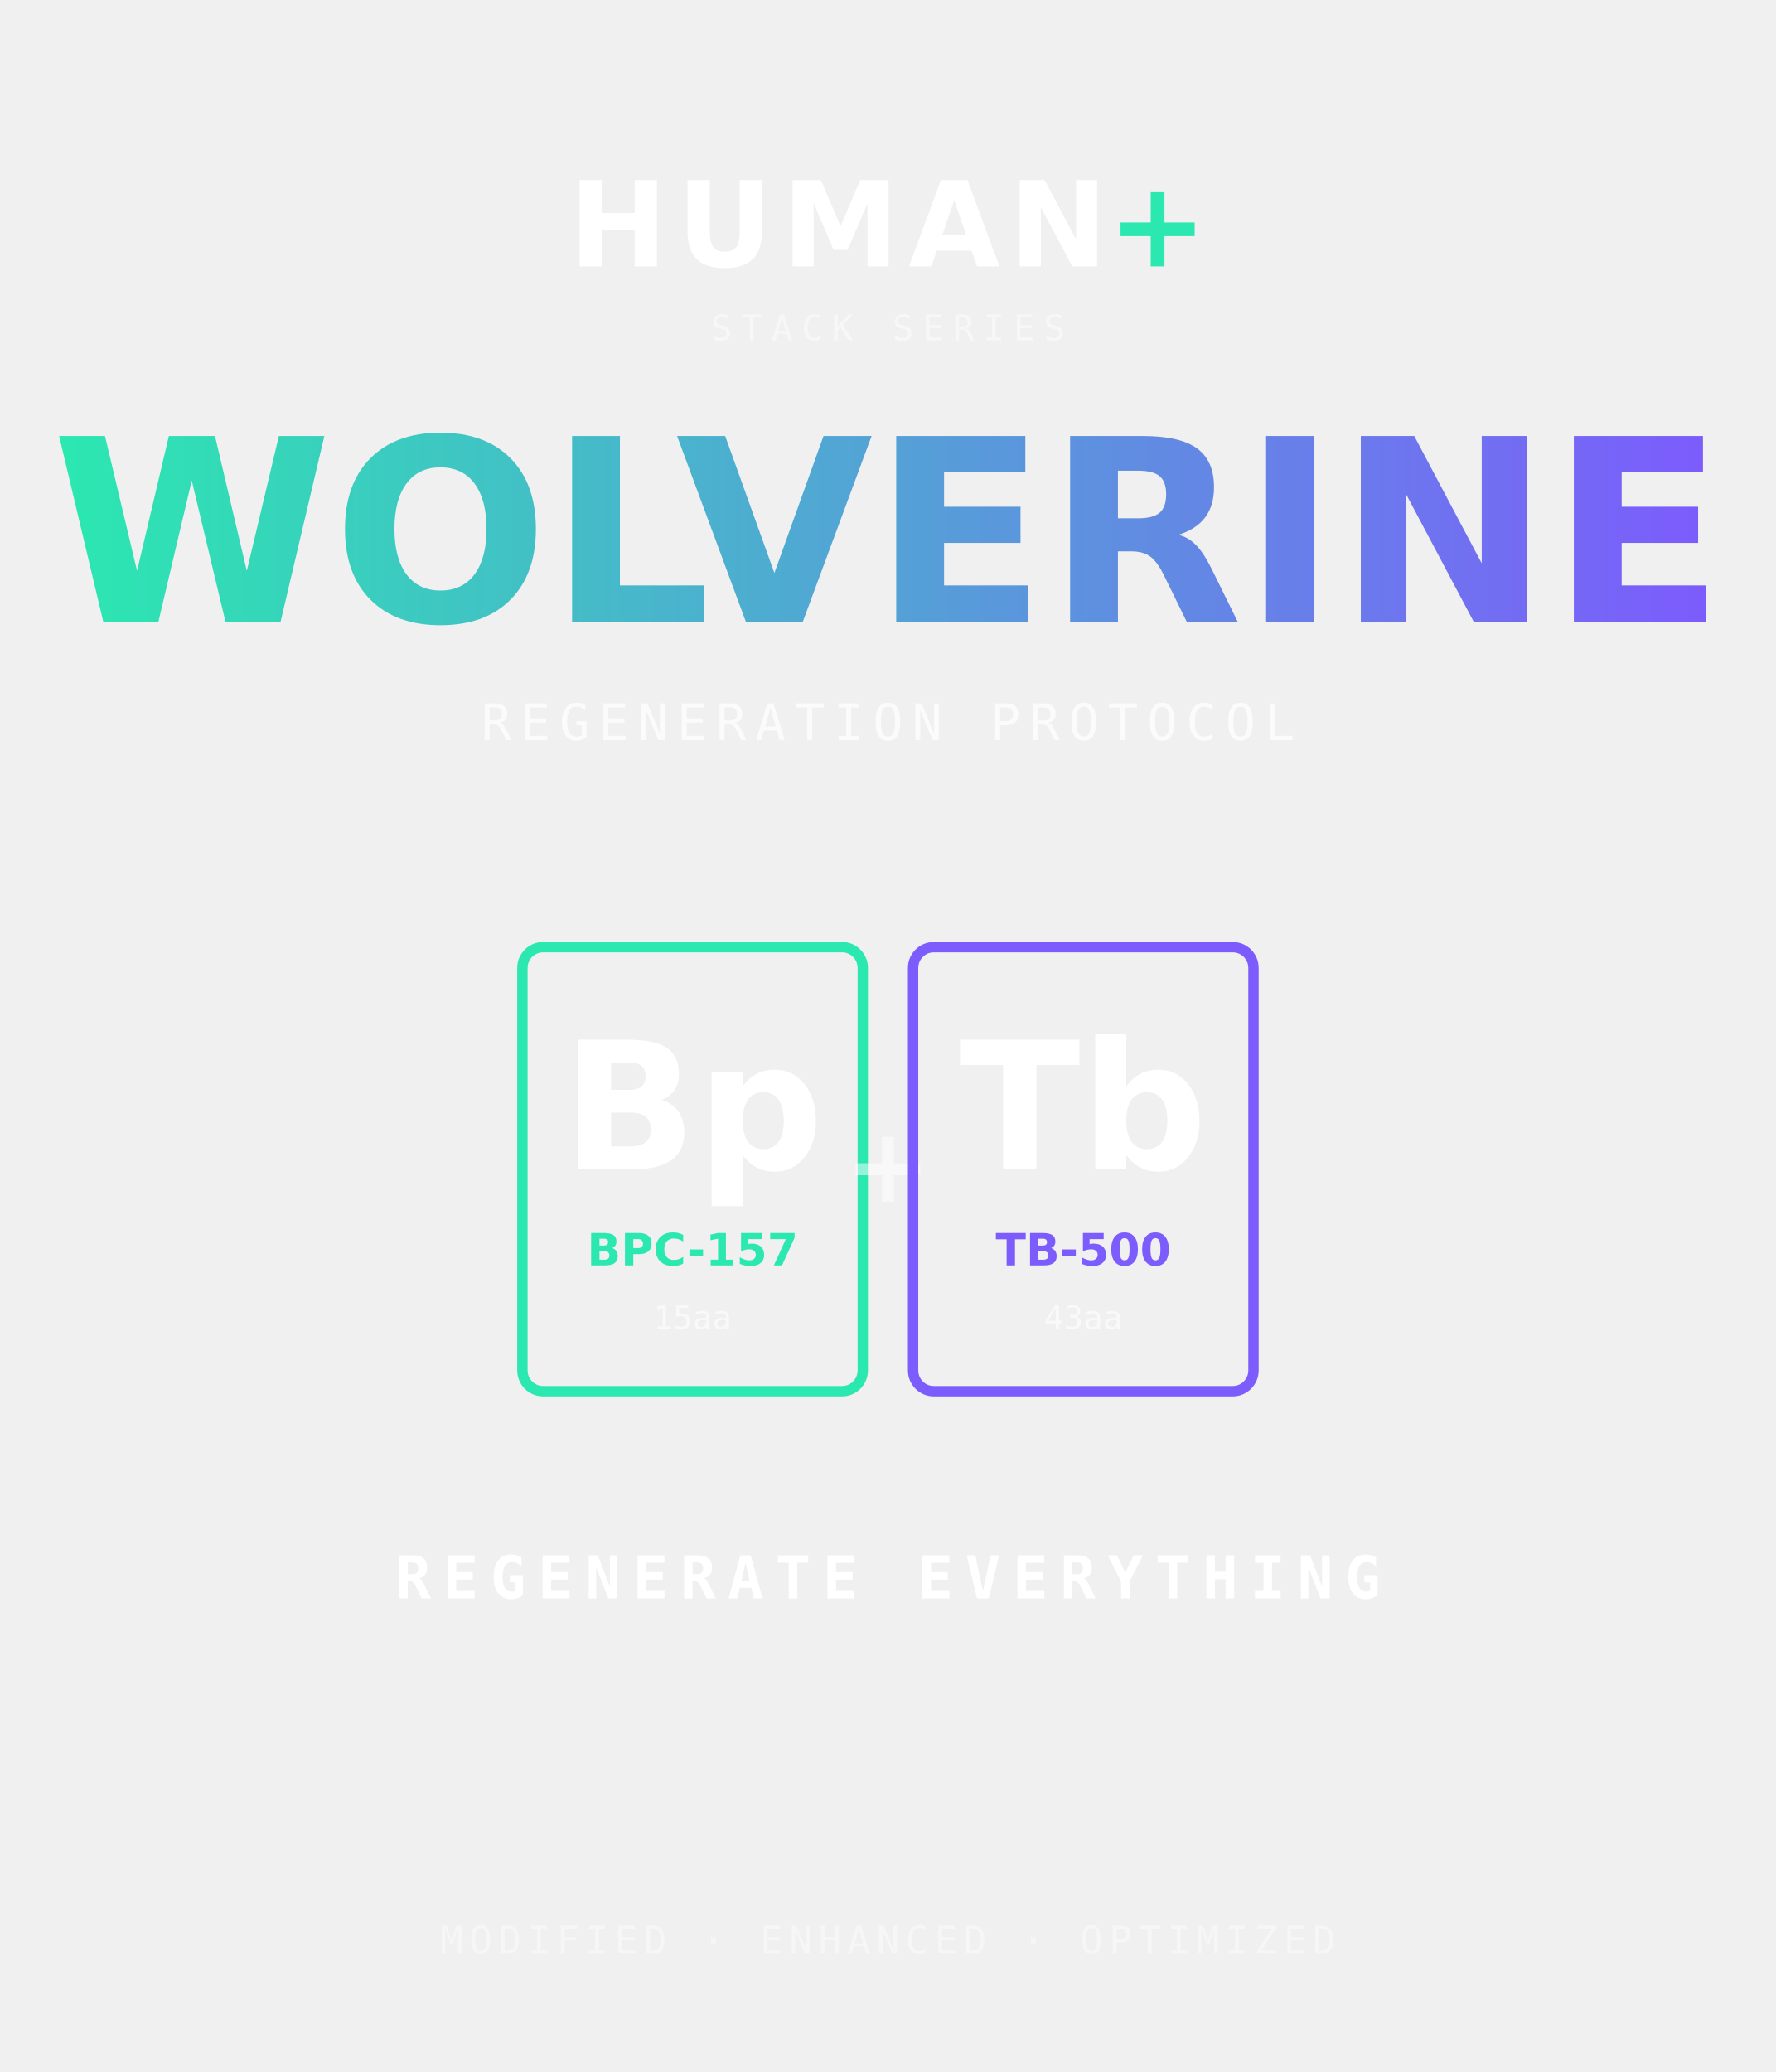
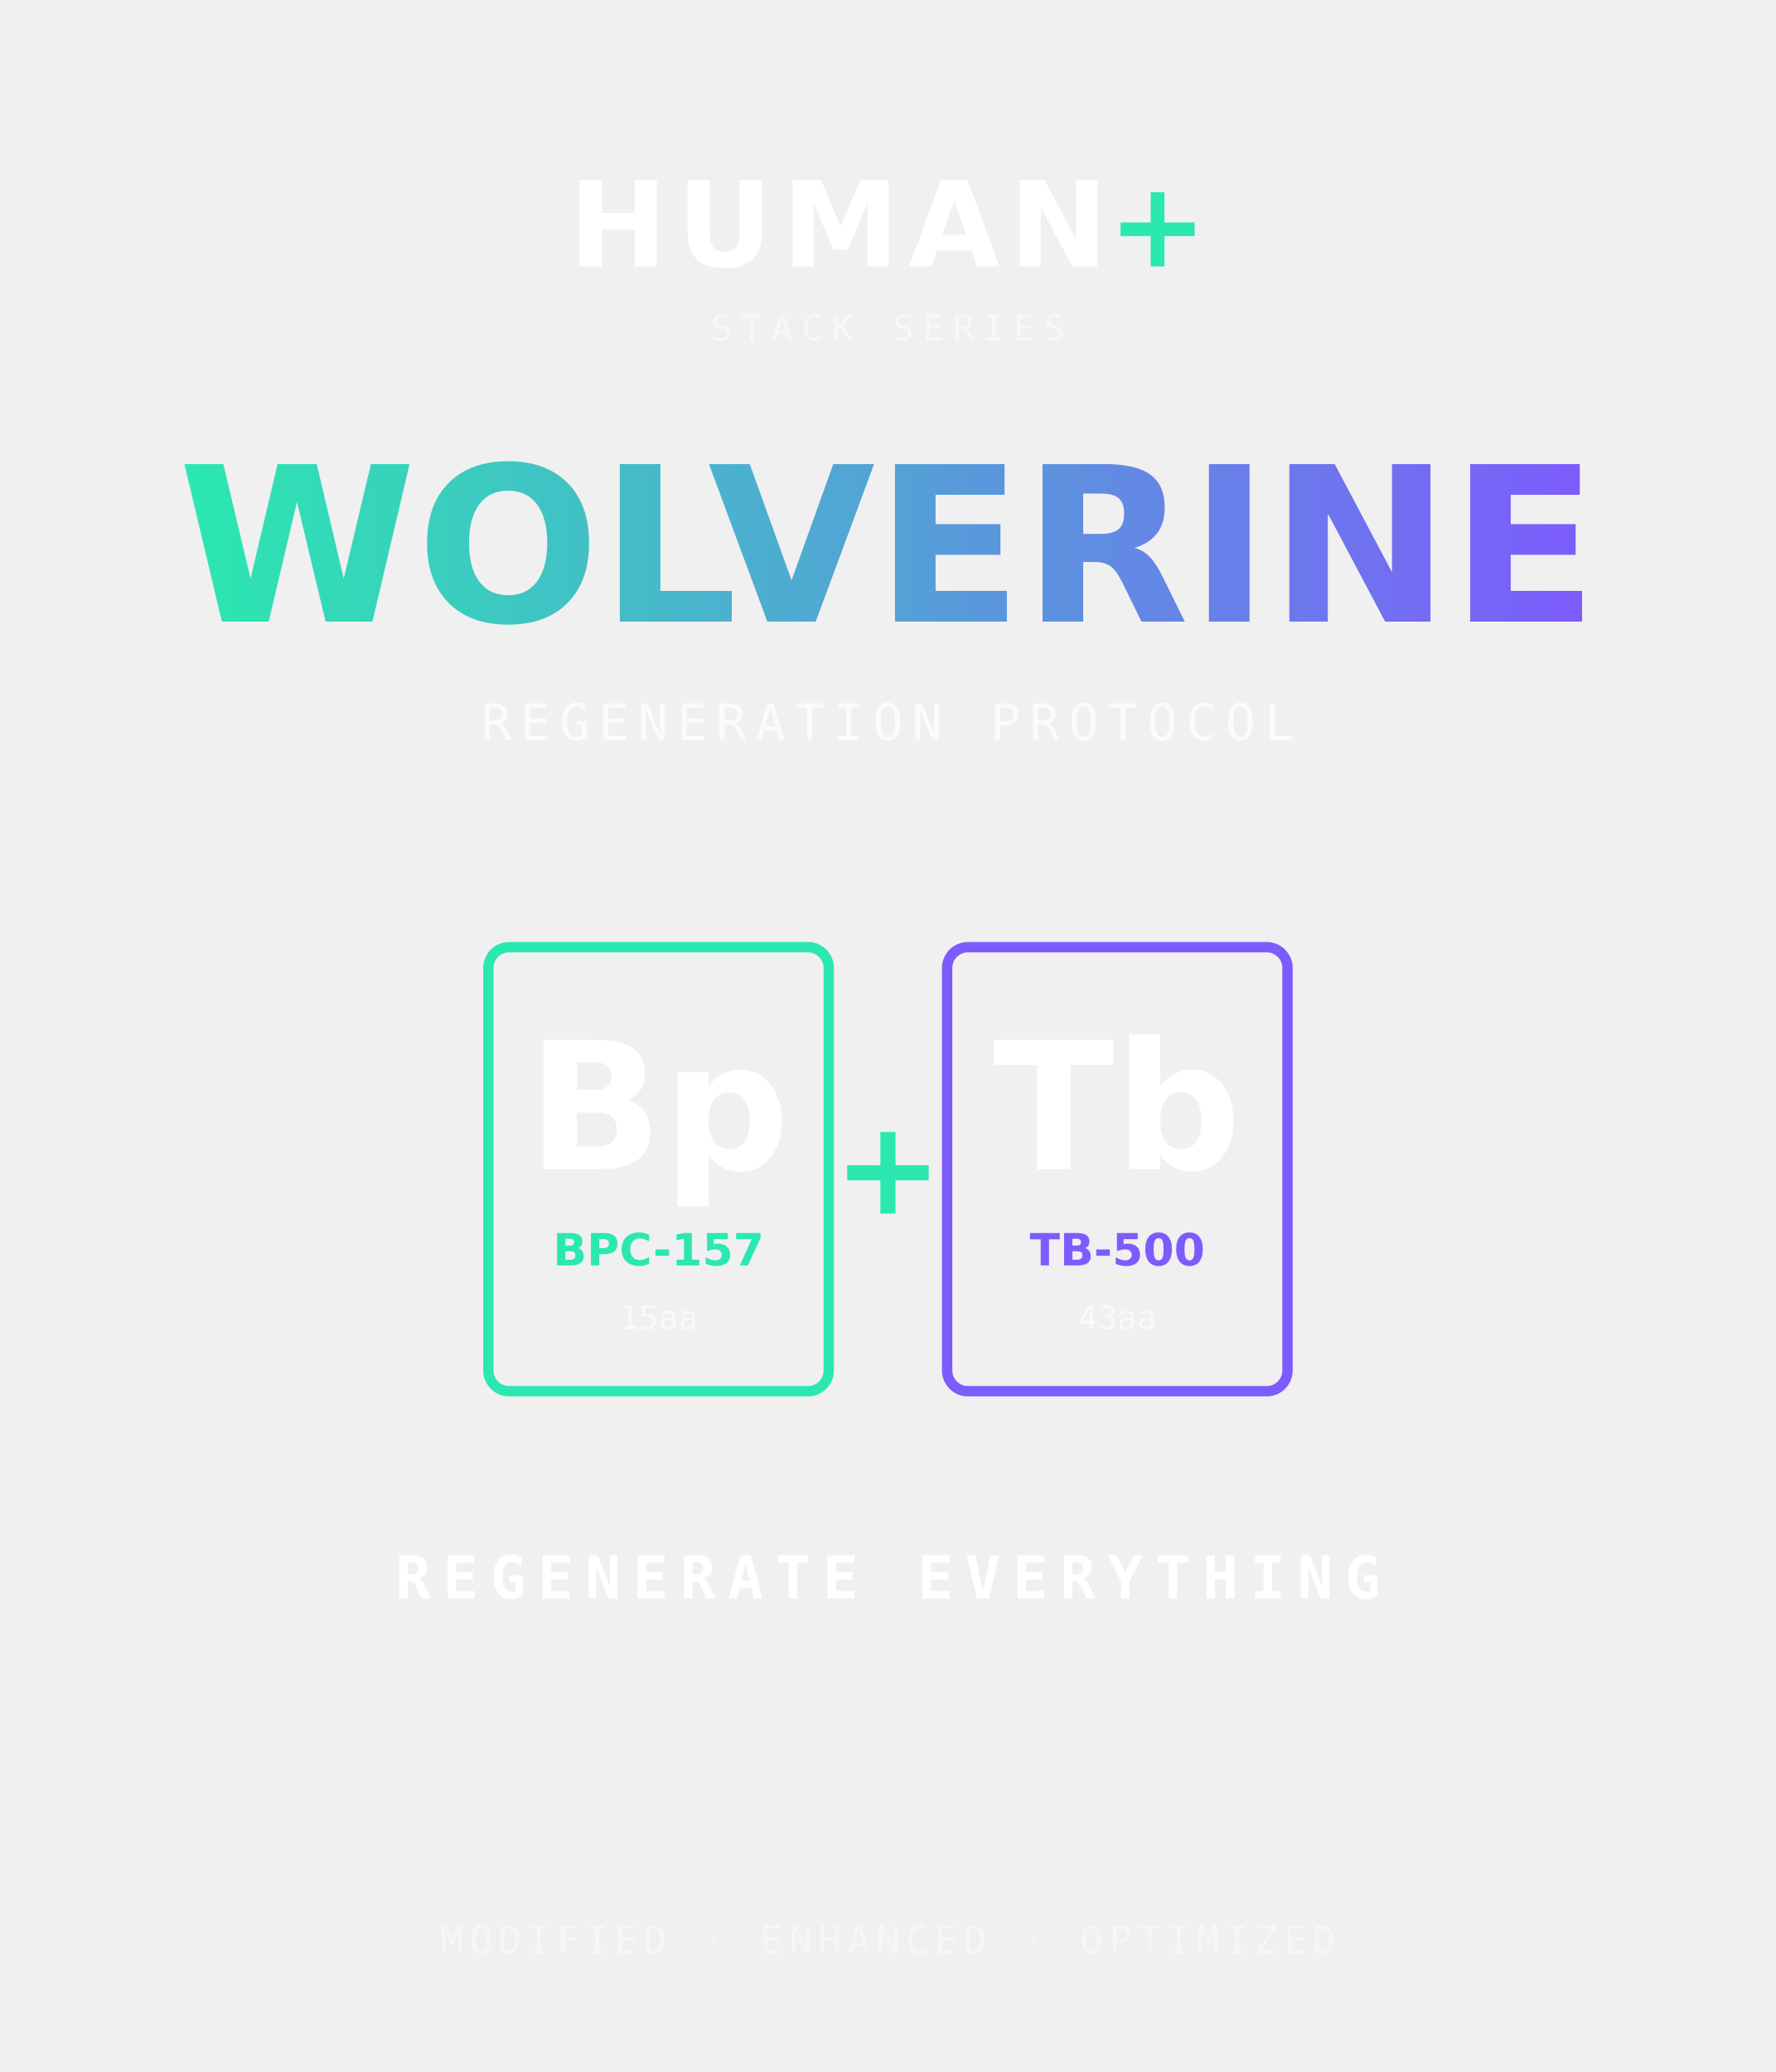
<svg xmlns="http://www.w3.org/2000/svg" viewBox="0 0 1200 1400" width="1200" height="1400">
  <defs>
    <linearGradient id="g" x1="0" y1="0" x2="1" y2="0">
      <stop offset="0%" stop-color="#2BE8B0" />
      <stop offset="100%" stop-color="#7C5CFC" />
    </linearGradient>
  </defs>
  <text x="600" y="180" font-family="DejaVu Sans, Liberation Sans, Arial, sans-serif" font-size="80" font-weight="800" text-anchor="middle" letter-spacing="6" fill="#FFFFFF">HUMAN<tspan fill="#2BE8B0">+</tspan>
  </text>
  <text x="600" y="230" font-family="DejaVu Sans Mono, Liberation Mono, monospace" font-size="24" text-anchor="middle" letter-spacing="6" fill="#FFFFFF" fill-opacity="0.45">STACK SERIES</text>
-   <text x="600" y="420" font-family="DejaVu Sans, Liberation Sans, Arial, sans-serif" font-size="172" font-weight="800" text-anchor="middle" fill="url(#g)">WOLVERINE</text>
+   <text x="600" y="420" font-family="DejaVu Sans, Liberation Sans, Arial, sans-serif" font-size="146" font-weight="800" text-anchor="middle" fill="url(#g)">WOLVERINE</text>
  <text x="600" y="500" font-family="DejaVu Sans Mono, Liberation Mono, monospace" font-size="34" letter-spacing="6" text-anchor="middle" fill="#FFFFFF" fill-opacity="0.75">REGENERATION PROTOCOL</text>
-   <rect x="353.0" y="640" width="230" height="300" rx="14" fill="none" stroke="#2BE8B0" stroke-width="7" />
-   <text x="468.0" y="790" font-family="DejaVu Sans, Liberation Sans, Arial, sans-serif" font-size="120" font-weight="800" text-anchor="middle" fill="#FFFFFF">Bp</text>
-   <text x="468.0" y="855" font-family="DejaVu Sans, Liberation Sans, Arial, sans-serif" font-size="30" font-weight="700" text-anchor="middle" fill="#2BE8B0">BPC-157</text>
-   <text x="468.0" y="898" font-family="DejaVu Sans Mono, Liberation Mono, monospace" font-size="22" text-anchor="middle" fill="#FFFFFF" fill-opacity="0.6">15aa</text>
-   <text x="600.0" y="812.0" font-family="DejaVu Sans, Liberation Sans, Arial, sans-serif" font-size="70" font-weight="800" text-anchor="middle" fill="#FFFFFF" fill-opacity="0.5">+</text>
-   <rect x="617.0" y="640" width="230" height="300" rx="14" fill="none" stroke="#7C5CFC" stroke-width="7" />
-   <text x="732.0" y="790" font-family="DejaVu Sans, Liberation Sans, Arial, sans-serif" font-size="120" font-weight="800" text-anchor="middle" fill="#FFFFFF">Tb</text>
-   <text x="732.0" y="855" font-family="DejaVu Sans, Liberation Sans, Arial, sans-serif" font-size="30" font-weight="700" text-anchor="middle" fill="#7C5CFC">TB-500</text>
-   <text x="732.0" y="898" font-family="DejaVu Sans Mono, Liberation Mono, monospace" font-size="22" text-anchor="middle" fill="#FFFFFF" fill-opacity="0.6">43aa</text>
+   <rect x="330.0" y="640" width="230" height="300" rx="14" fill="none" stroke="#2BE8B0" stroke-width="7" />
+   <text x="445.0" y="790" font-family="DejaVu Sans, Liberation Sans, Arial, sans-serif" font-size="120" font-weight="800" text-anchor="middle" fill="#FFFFFF">Bp</text>
+   <text x="445.0" y="855" font-family="DejaVu Sans, Liberation Sans, Arial, sans-serif" font-size="30" font-weight="700" text-anchor="middle" fill="#2BE8B0">BPC-157</text>
+   <text x="445.0" y="898" font-family="DejaVu Sans Mono, Liberation Mono, monospace" font-size="22" text-anchor="middle" fill="#FFFFFF" fill-opacity="0.6">15aa</text>
+   <text x="600.0" y="820.0" font-family="DejaVu Sans, Liberation Sans, Arial, sans-serif" font-size="88" font-weight="800" text-anchor="middle" fill="#2BE8B0">+</text>
+   <rect x="640.0" y="640" width="230" height="300" rx="14" fill="none" stroke="#7C5CFC" stroke-width="7" />
+   <text x="755.0" y="790" font-family="DejaVu Sans, Liberation Sans, Arial, sans-serif" font-size="120" font-weight="800" text-anchor="middle" fill="#FFFFFF">Tb</text>
+   <text x="755.0" y="855" font-family="DejaVu Sans, Liberation Sans, Arial, sans-serif" font-size="30" font-weight="700" text-anchor="middle" fill="#7C5CFC">TB-500</text>
+   <text x="755.0" y="898" font-family="DejaVu Sans Mono, Liberation Mono, monospace" font-size="22" text-anchor="middle" fill="#FFFFFF" fill-opacity="0.6">43aa</text>
  <text x="600" y="1080" font-family="DejaVu Sans Mono, Liberation Mono, monospace" font-size="40" font-weight="700" letter-spacing="8" text-anchor="middle" fill="#FFFFFF">REGENERATE EVERYTHING</text>
  <text x="600" y="1320" font-family="DejaVu Sans Mono, Liberation Mono, monospace" font-size="26" letter-spacing="4" text-anchor="middle" fill="#FFFFFF" fill-opacity="0.4">MODIFIED · ENHANCED · OPTIMIZED</text>
</svg>
